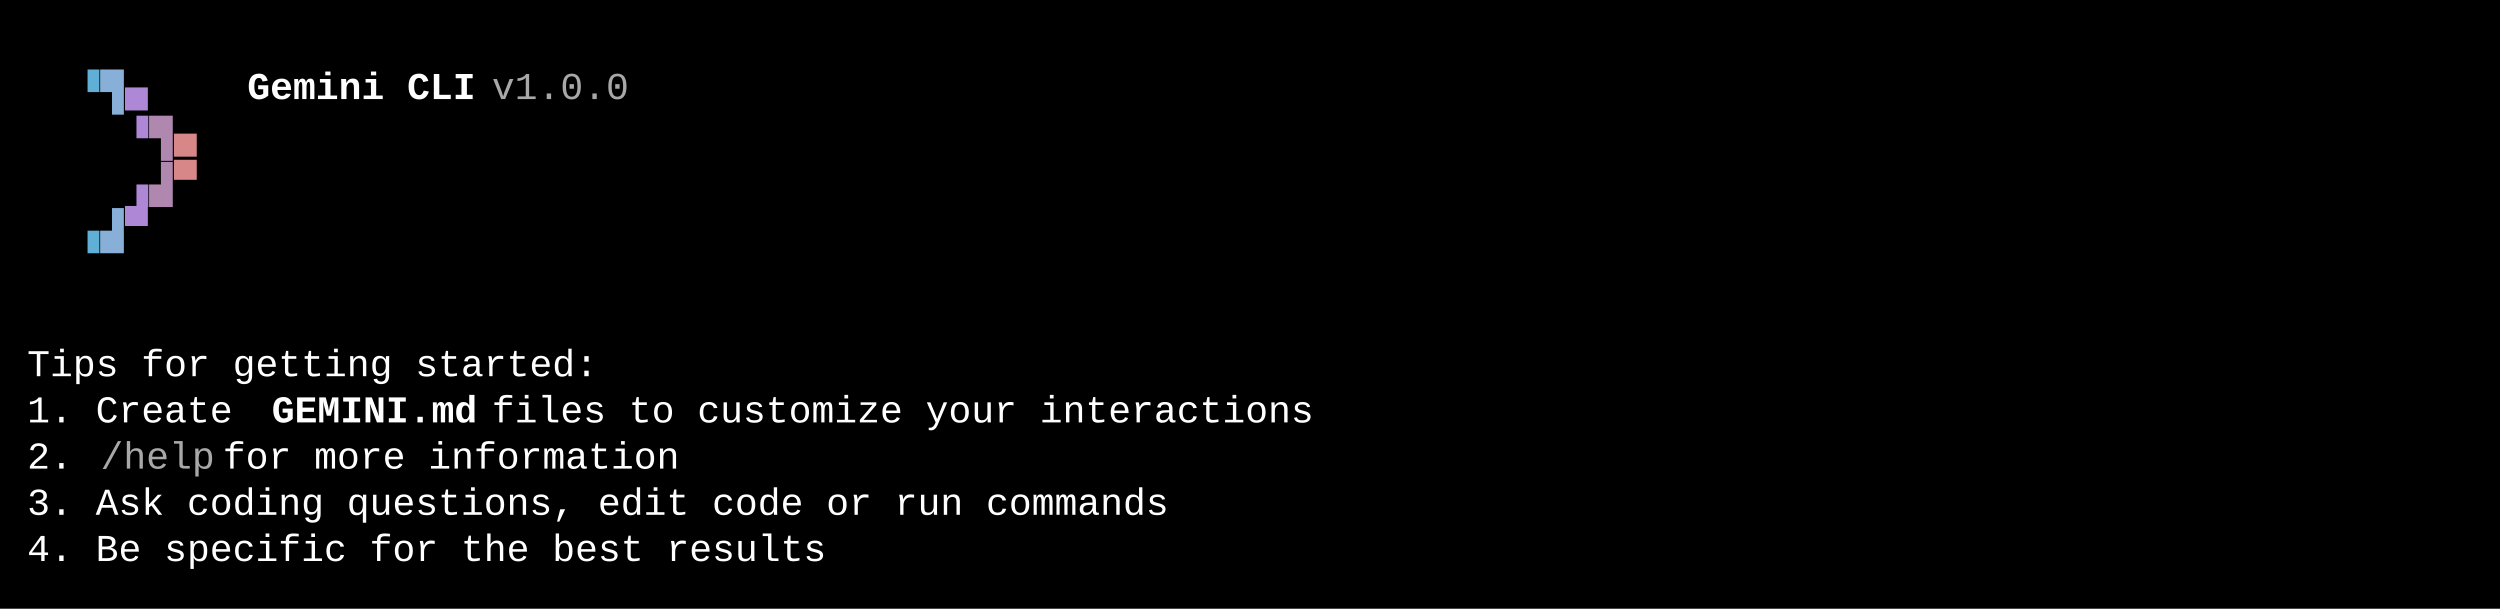
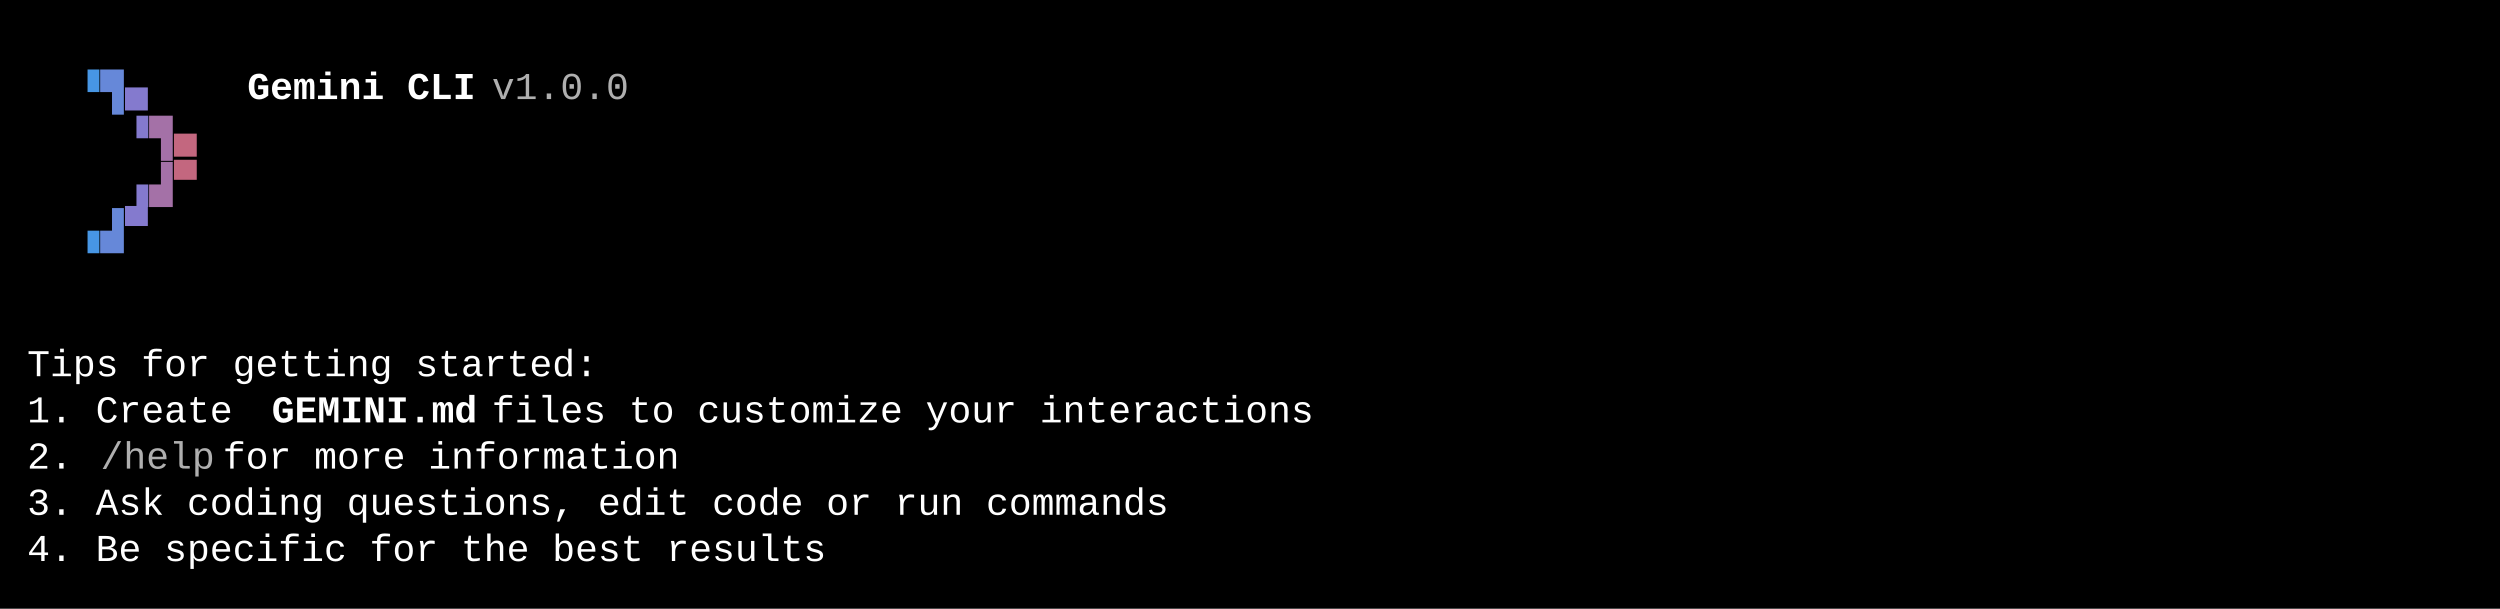
<svg xmlns="http://www.w3.org/2000/svg" width="920" height="224" viewBox="0 0 920 224">
  <style>
    text { font-family: Consolas, "Courier New", monospace; font-size: 14px; dominant-baseline: text-before-edge; white-space: pre; }
  </style>
  <rect width="920" height="224" fill="#000000" />
  <g transform="translate(10, 10)">
-     <text x="18" y="19" fill="#5fafd7" textLength="9" lengthAdjust="spacingAndGlyphs">▝</text>
-     <text x="27" y="19" fill="#87afd7" textLength="9" lengthAdjust="spacingAndGlyphs">▜</text>
-     <text x="36" y="19" fill="#af87d7" textLength="9" lengthAdjust="spacingAndGlyphs">▄</text>
+     <text x="18" y="19" fill="#4796e4" textLength="9" lengthAdjust="spacingAndGlyphs">▝</text>
+     <text x="27" y="19" fill="#6688d9" textLength="9" lengthAdjust="spacingAndGlyphs">▜</text>
+     <text x="36" y="19" fill="#847ace" textLength="9" lengthAdjust="spacingAndGlyphs">▄</text>
    <text x="81" y="19" fill="#ffffff" textLength="90" lengthAdjust="spacingAndGlyphs" font-weight="bold">Gemini CLI</text>
-     <text x="171" y="19" fill="#a8a8a8" textLength="63" lengthAdjust="spacingAndGlyphs"> v1.0.0</text>
-     <text x="36" y="36" fill="#af87d7" textLength="9" lengthAdjust="spacingAndGlyphs">▝</text>
-     <text x="45" y="36" fill="#af87af" textLength="9" lengthAdjust="spacingAndGlyphs">▜</text>
-     <text x="54" y="36" fill="#d78787" textLength="9" lengthAdjust="spacingAndGlyphs">▄</text>
-     <text x="36" y="53" fill="#af87d7" textLength="9" lengthAdjust="spacingAndGlyphs">▗</text>
-     <text x="45" y="53" fill="#af87af" textLength="9" lengthAdjust="spacingAndGlyphs">▟</text>
-     <text x="54" y="53" fill="#d78787" textLength="9" lengthAdjust="spacingAndGlyphs">▀</text>
-     <text x="18" y="70" fill="#5fafd7" textLength="9" lengthAdjust="spacingAndGlyphs">▗</text>
-     <text x="27" y="70" fill="#87afd7" textLength="9" lengthAdjust="spacingAndGlyphs">▟</text>
-     <text x="36" y="70" fill="#af87d7" textLength="9" lengthAdjust="spacingAndGlyphs">▀</text>
+     <text x="171" y="19" fill="#afafaf" textLength="63" lengthAdjust="spacingAndGlyphs"> v1.0.0</text>
+     <text x="36" y="36" fill="#847ace" textLength="9" lengthAdjust="spacingAndGlyphs">▝</text>
+     <text x="45" y="36" fill="#a471a7" textLength="9" lengthAdjust="spacingAndGlyphs">▜</text>
+     <text x="54" y="36" fill="#c3677f" textLength="9" lengthAdjust="spacingAndGlyphs">▄</text>
+     <text x="36" y="53" fill="#847ace" textLength="9" lengthAdjust="spacingAndGlyphs">▗</text>
+     <text x="45" y="53" fill="#a471a7" textLength="9" lengthAdjust="spacingAndGlyphs">▟</text>
+     <text x="54" y="53" fill="#c3677f" textLength="9" lengthAdjust="spacingAndGlyphs">▀</text>
+     <text x="18" y="70" fill="#4796e4" textLength="9" lengthAdjust="spacingAndGlyphs">▗</text>
+     <text x="27" y="70" fill="#6688d9" textLength="9" lengthAdjust="spacingAndGlyphs">▟</text>
+     <text x="36" y="70" fill="#847ace" textLength="9" lengthAdjust="spacingAndGlyphs">▀</text>
    <text x="0" y="121" fill="#ffffff" textLength="225" lengthAdjust="spacingAndGlyphs">Tips for getting started:</text>
    <text x="0" y="138" fill="#ffffff" textLength="90" lengthAdjust="spacingAndGlyphs">1. Create </text>
    <text x="90" y="138" fill="#ffffff" textLength="81" lengthAdjust="spacingAndGlyphs" font-weight="bold">GEMINI.md</text>
    <text x="171" y="138" fill="#ffffff" textLength="333" lengthAdjust="spacingAndGlyphs"> files to customize your interactions</text>
    <text x="0" y="155" fill="#ffffff" textLength="27" lengthAdjust="spacingAndGlyphs">2. </text>
-     <text x="27" y="155" fill="#a8a8a8" textLength="45" lengthAdjust="spacingAndGlyphs">/help</text>
+     <text x="27" y="155" fill="#afafaf" textLength="45" lengthAdjust="spacingAndGlyphs">/help</text>
    <text x="72" y="155" fill="#ffffff" textLength="189" lengthAdjust="spacingAndGlyphs"> for more information</text>
    <text x="0" y="172" fill="#ffffff" textLength="450" lengthAdjust="spacingAndGlyphs">3. Ask coding questions, edit code or run commands</text>
    <text x="0" y="189" fill="#ffffff" textLength="315" lengthAdjust="spacingAndGlyphs">4. Be specific for the best results</text>
  </g>
</svg>
